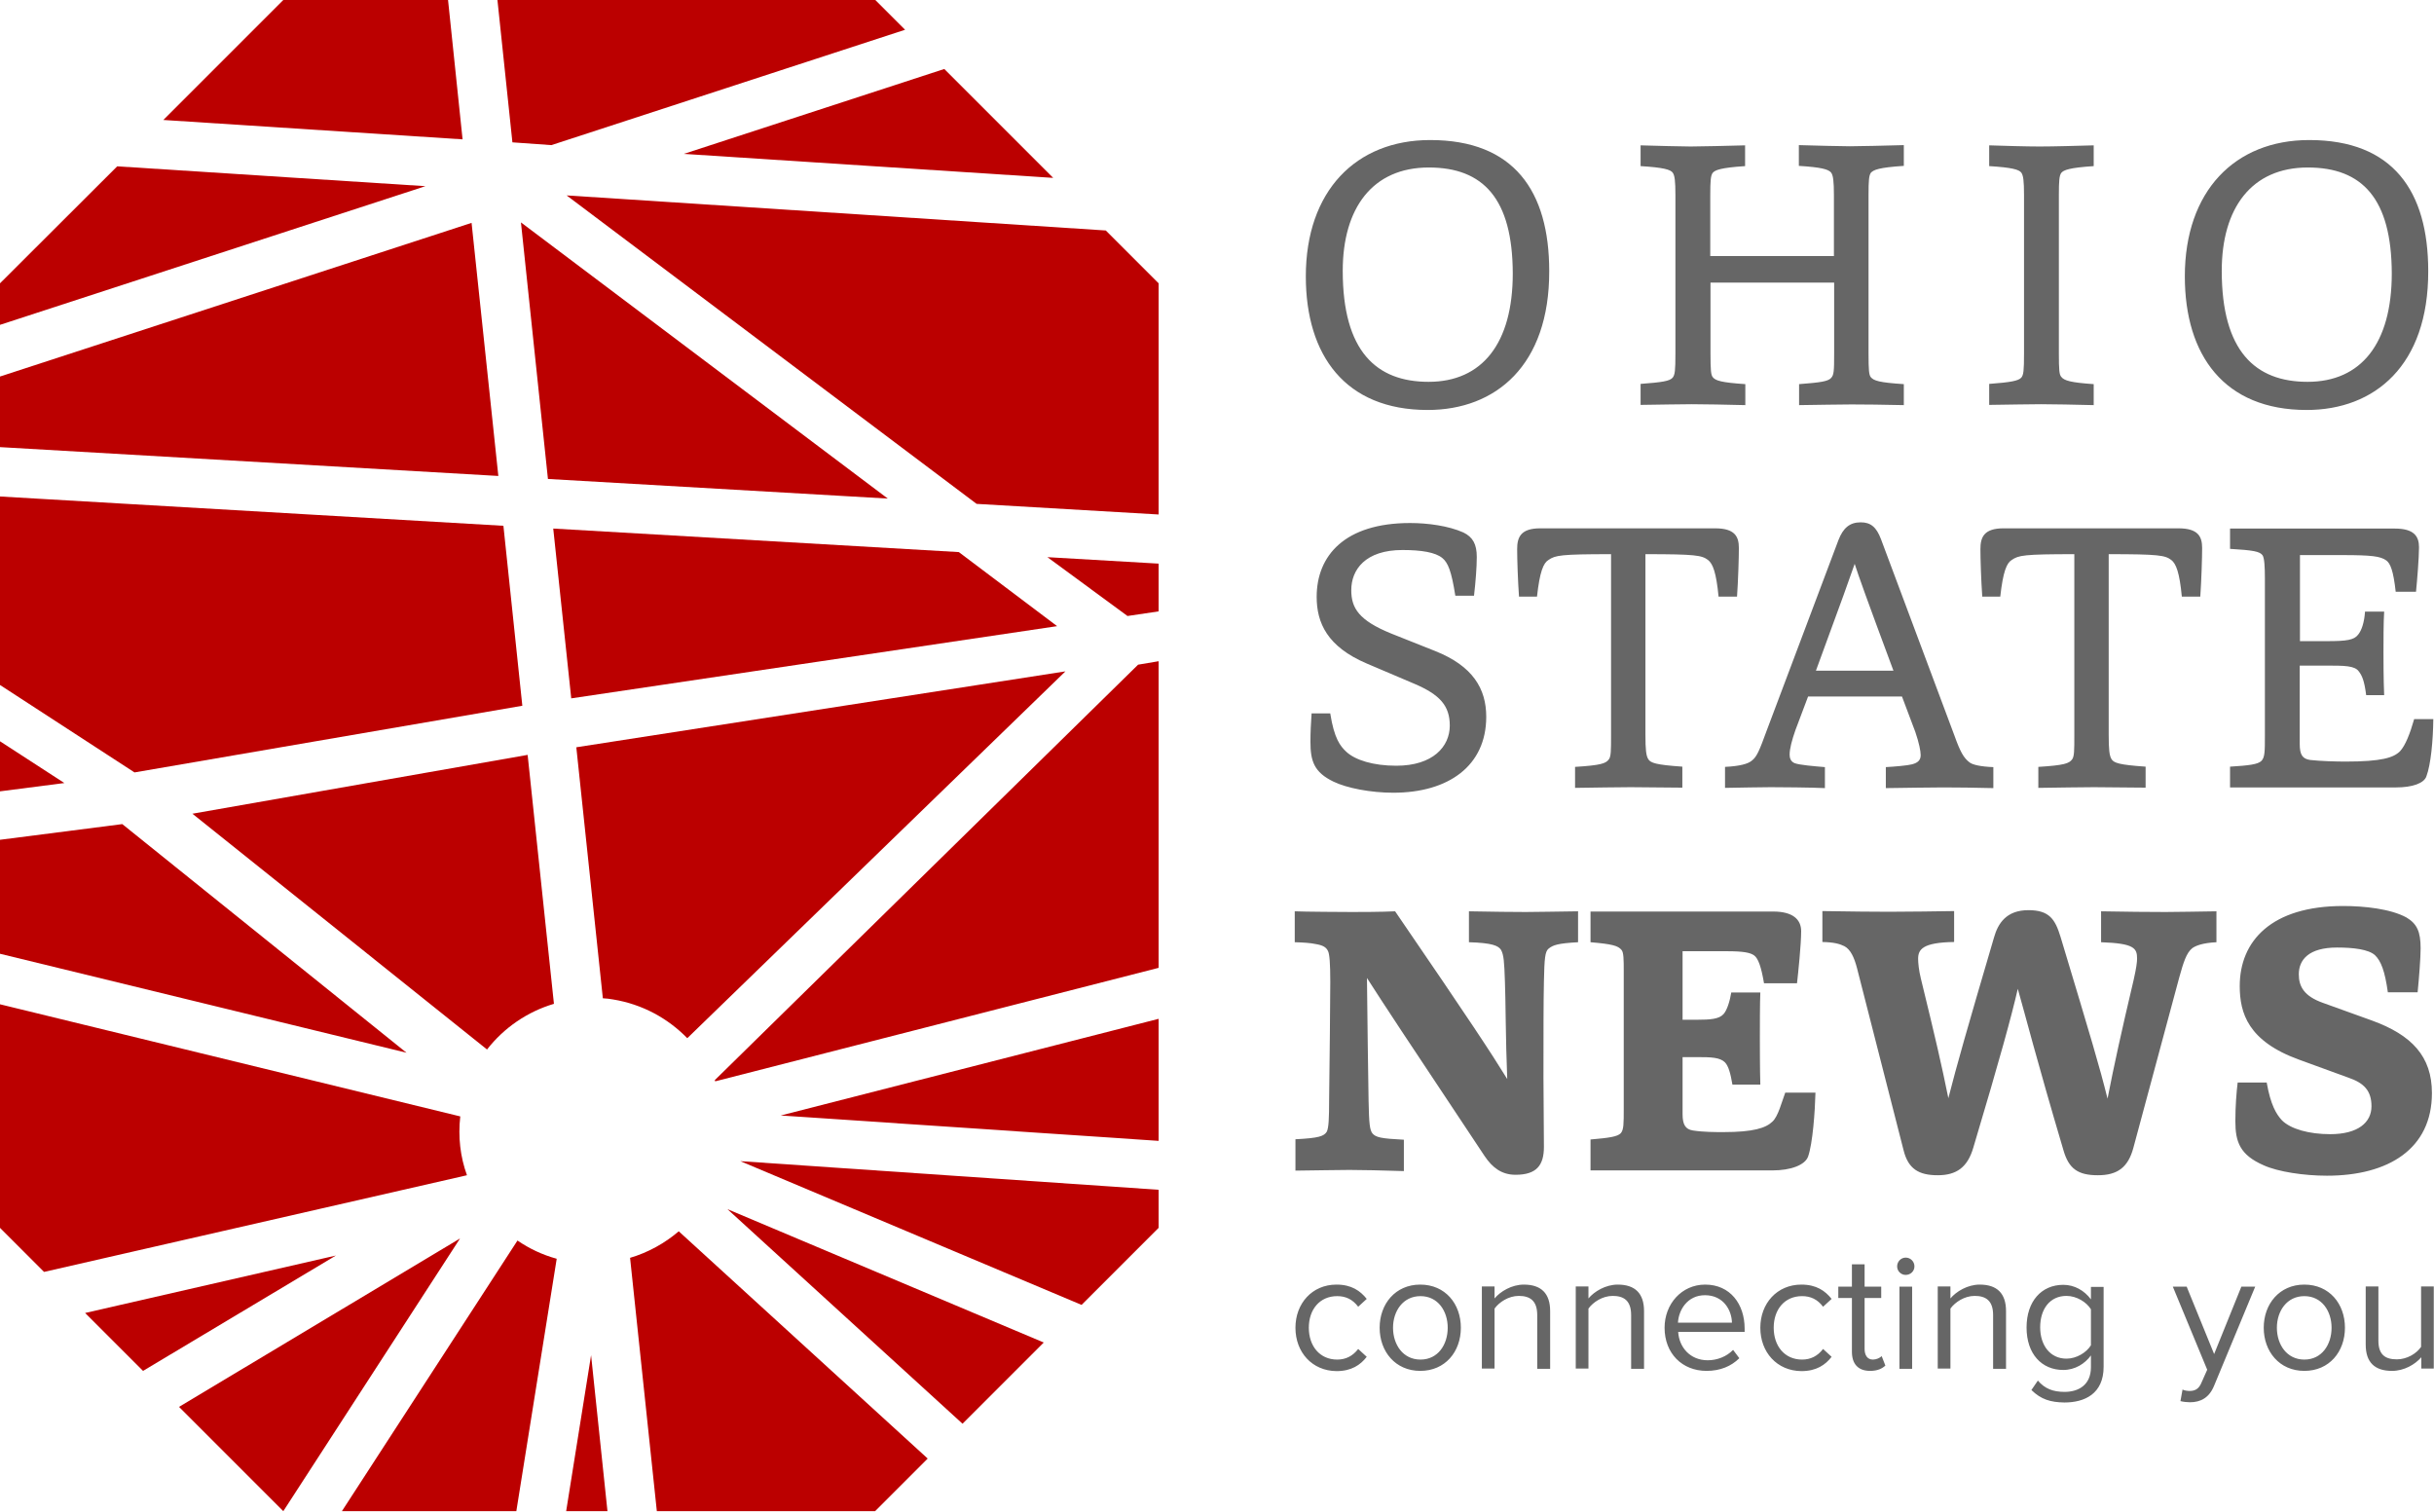
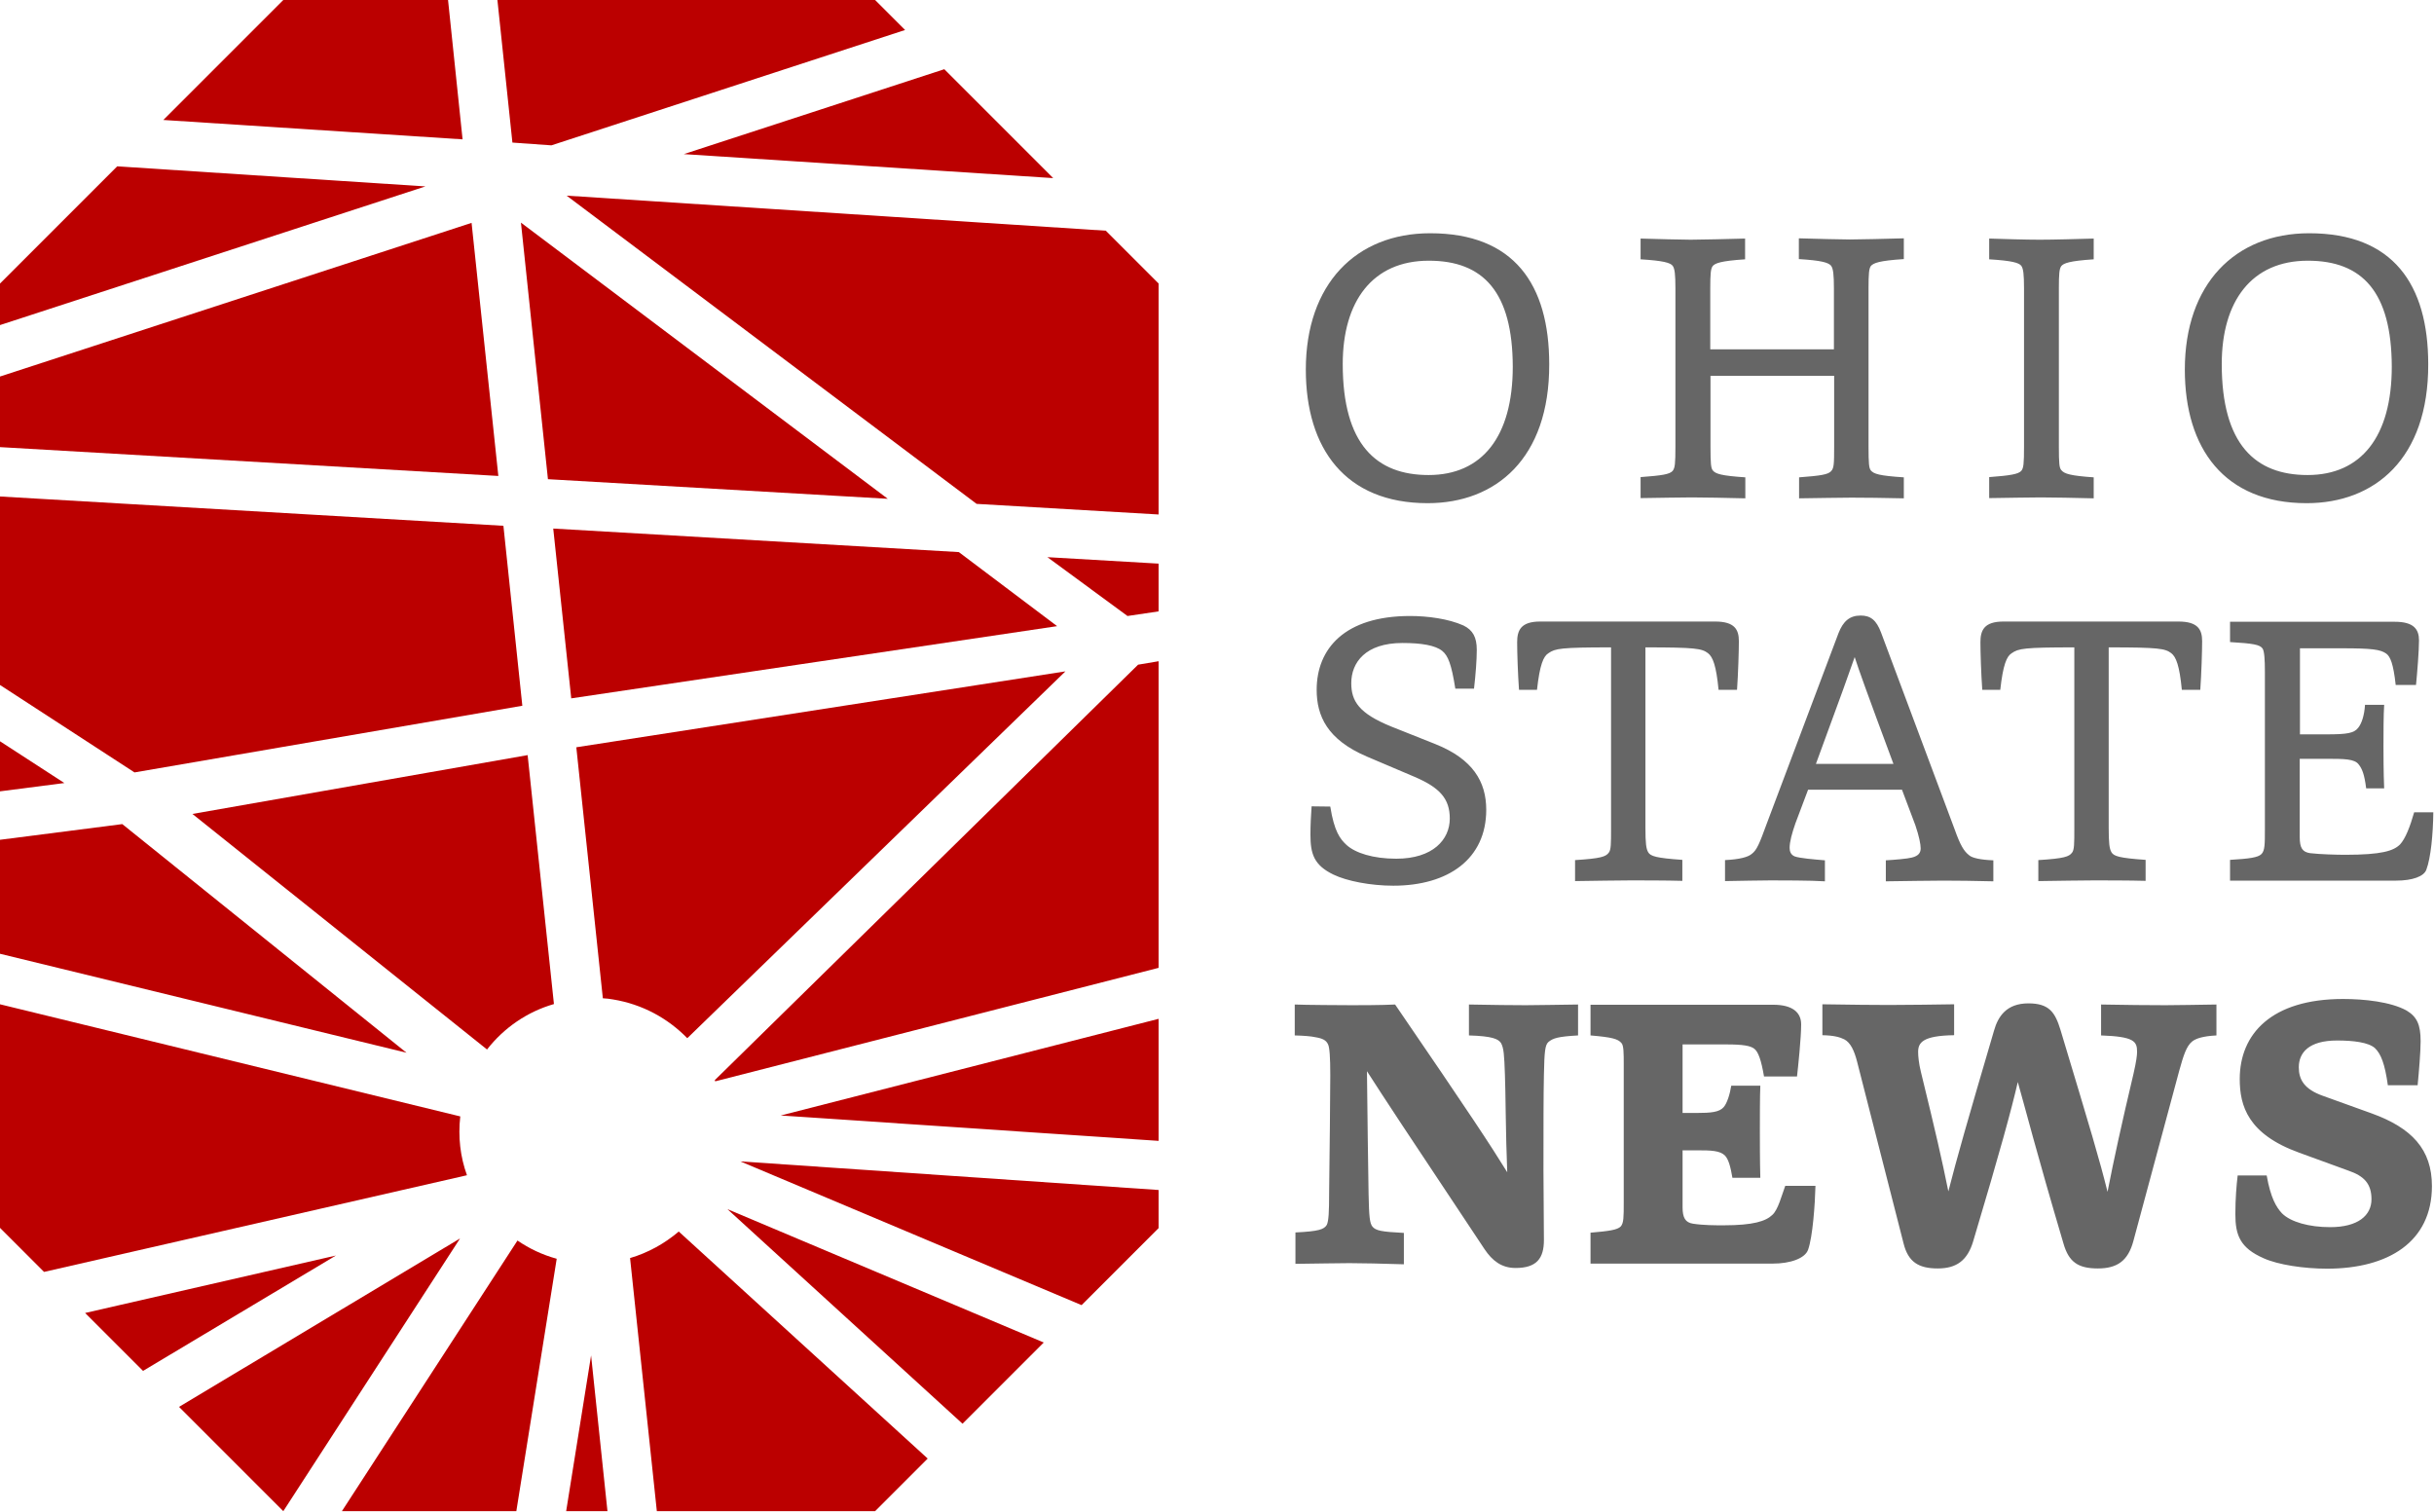
<svg xmlns="http://www.w3.org/2000/svg" version="1.1" id="Layer_1" x="0px" y="0px" viewBox="0 0 1055 655" style="enable-background:new 0 0 1055 655;" xml:space="preserve">
  <style type="text/css">
	.st0{fill:#BB0000;}
	.st1{fill:#666666;}
</style>
-   <g>
-     <path class="st0" d="M211.1,454.9L83.4,352.7l145.3-25.5l11.4,107.9C228.6,438.5,218.4,445.5,211.1,454.9z M53,357.2L0,364v49.4   l176.2,42.9L53,357.2z M458.2,271.4l-42.6-32.1l-175.8-10.2l7.8,73.6L458.2,271.4z M0,122.8v18l184.4-60.1L50.8,72.1L0,122.8z    M296.4,66.7l160.1,10.4l-47.2-47.2L296.4,66.7z M502.2,265v-20.7l-48.2-2.8l34.7,25.5L502.2,265z M27.9,339.4L0,321.3V343   L27.9,339.4z M423.3,218.4l78.9,4.6V122.8l-22.9-22.9L245.6,84.7L423.3,218.4z M237.5,207.6l147.3,8.5l-159-119.7L237.5,207.6z    M239,62.9l153.3-50l-13-13H215.6l6.5,61.8L239,62.9z M0,215.2v81.7l58.3,37.9l168.1-28.9l-8.2-78L0,215.2z M0,163.2v30.6l216,12.5   L204.4,96.6L0,163.2z M461.8,291l-212,32.9l11.5,108.8c1.5,0.1,2.9,0.2,4.4,0.5c12.8,2.1,23.8,8.2,32.2,16.8L461.8,291z    M502.2,419.5V286.6l-8.9,1.5L309.8,468.2c0.1,0.1,0.1,0.3,0.2,0.5L502.2,419.5z M502.2,515.7l-181.3-12.4l147.9,62.3l33.4-33.4   V515.7z M70.8,52l129.7,8.4L194.2,0h-71.4L70.8,52z M417.2,617.1l35.2-35.2l-137.1-57.8L417.2,617.1z M294.2,533.7   c-6.1,5.2-13.3,9.2-21.1,11.5L284.7,655h94.6l22.8-22.8L294.2,533.7z M502.2,441.6l-163.8,41.9l163.8,11V441.6z M199.5,483.9   L0,435.3v96.9l19.1,19.1l183.3-41.9C199.5,501.4,198.5,492.8,199.5,483.9z M145.6,544.2L36.9,569.1L62,594.2L145.6,544.2z    M256.2,587.4L245.4,655h17.9L256.2,587.4z M199.4,536.8l-121.8,73l45.2,45.2L199.4,536.8z M241.3,545.6c-6.2-1.7-11.9-4.4-17-7.9   L148.2,655h75.6L241.3,545.6z" />
-     <path class="st1" d="M618.8,177.7c-35.7,0-52.8-23.7-52.8-57.9c0-37,21.7-59.1,53.9-59.1c36.3,0,51.6,22.1,51.6,56.8   C671.6,158.4,648.3,177.7,618.8,177.7z M619.3,72.6c-24.4,0-37.3,17.6-37.3,44.8c0,34.9,14.6,48.1,37.2,48.1   c23.2,0,36.5-16.6,36.5-47C655.6,86.2,643,72.6,619.3,72.6z M733.3,175.2c-3.8,0-15.1,0.2-22.2,0.3v-9.1c9.3-0.7,12.6-1.2,13.9-2.7   c1-1.3,1.2-3,1.2-10.6V84.6c0-6.1-0.3-8.6-1.2-9.8c-1-1.3-4-2.2-13.9-2.8v-9c7,0.2,17.9,0.5,21.7,0.5c4.1,0,16.4-0.3,23.6-0.5v9   c-10.6,0.7-13.1,1.7-14.1,3c-0.8,1.2-1,3.3-1,9.6V111h53.6V84.7c0-6.1-0.3-8.8-1.3-10c-1.2-1.3-4.1-2.2-13.9-2.8v-9   c7,0.2,18.3,0.5,22.1,0.5c4.1,0,16.1-0.3,23.4-0.5v9c-10.8,0.7-13.1,1.7-14.3,3c-0.8,1.2-1,3.3-1,9.6V153c0,7.6,0.2,9.5,1,10.5   c1.3,1.5,3.5,2.3,14.3,3v9.1c-7.3-0.2-18.6-0.3-22.7-0.3c-3.8,0-15.8,0.2-22.7,0.3v-9.1c9.3-0.7,12.6-1.2,13.9-2.7   c1.2-1.3,1.3-3,1.3-10.6v-30.7h-53.6V153c0,7.6,0.2,9.5,1,10.5c1.2,1.5,3.7,2.3,14.1,3v9.1C749.3,175.4,737.7,175.2,733.3,175.2z    M884.6,175.2c-3.8,0-15.3,0.2-22.4,0.3v-9.1c9.3-0.7,12.6-1.3,13.9-2.7c1-1.2,1.2-3,1.2-10.6V84.6c0-6.1-0.3-8.6-1.2-9.8   c-1-1.3-4-2.2-13.9-2.8v-9c5.8,0.2,16.1,0.5,21.9,0.5c6,0,16.4-0.3,23.4-0.5v9c-10.6,0.7-13.1,1.7-14.1,3c-0.8,1.2-1,3.3-1,9.6V153   c0,7.6,0.2,9.3,1,10.3c1.3,1.7,4.1,2.5,14.1,3.2v9.1C900.3,175.4,888.9,175.2,884.6,175.2z M999.8,177.7   c-35.7,0-52.8-23.7-52.8-57.9c0-37,21.7-59.1,53.9-59.1c36.3,0,51.6,22.1,51.6,56.8C1052.6,158.4,1029.3,177.7,999.8,177.7z    M1000.3,72.6c-24.4,0-37.3,17.6-37.3,44.8c0,34.9,14.6,48.1,37.2,48.1c23.2,0,36.5-16.6,36.5-47   C1036.6,86.2,1024,72.6,1000.3,72.6z M576.6,309.3c1.7,10.8,4.3,14.1,7,16.6c3.8,3.5,11.5,6,21.6,6c15.9,0,23.2-8.3,23.2-17.4   c0-8.6-4.3-13.4-15.3-18.1l-20.7-8.8c-17.1-7.3-21.7-17.6-21.7-28.9c0-17.8,12.1-32,40.5-32c7.6,0,16.6,1.2,23.1,4.1   c4.1,2,5.8,5.1,5.8,10.6c0,4.3-0.5,10.8-1.2,16.8h-8.1c-1.7-10.8-3.2-14.3-5.6-16.3c-3-2.5-9.1-3.5-17.3-3.5   c-16.1,0-22.2,8.5-22.2,17.4c0,7.8,3.3,13.1,17.3,18.8l19.1,7.6c16.3,6.5,22.1,16.3,22.1,28.5c0,21.2-16.3,32.9-40.3,32.9   c-9.8,0-20.1-2-25.9-4.8c-8.5-4.1-10-9-10-17.3c0-4,0.2-8,0.5-12.3H576.6z M706.8,341.2c-4.1,0-17.3,0.2-24.1,0.3v-9.1   c11.3-0.7,13.3-1.5,14.6-3.2c1-1.2,1-4,1-10.5v-78.5c-21.9,0-24.2,0.5-27.1,2.5c-2.2,1.3-3.8,5-5,15.9h-7.8   c-0.5-7-0.8-16.3-0.8-20.6c0-5.1,1.5-9,10-9h75.8c8.5,0,10.3,3.5,10.3,8.5c0,4.1-0.3,14.1-0.8,21.1h-8c-1-10.5-2.5-14.3-4.6-15.9   c-2.7-2-5.3-2.5-27.1-2.5v78.2c0,6.6,0.3,9.1,1.2,10.6c1,1.7,3.3,2.5,14.8,3.3v9.1C722.5,341.3,710.8,341.2,706.8,341.2z    M767.5,341.2c-3.2,0-14.3,0.2-19.8,0.3v-9.1c6.3-0.3,10-1.3,11.6-2.7c2.2-1.7,3.2-4.1,6.6-13.4l31-82.3c2-5.1,4.8-7.6,9.6-7.6   c4.3,0,6.8,2,8.8,7.3l31.9,85.3c2.5,7,4,9.5,6.3,11.3c1.3,1.2,5.1,2,10.5,2.2v9.1c-6.1-0.2-17.6-0.3-21.7-0.3   c-3.7,0-18.4,0.2-24.9,0.3v-9.1c3.7-0.2,9.5-0.7,11.3-1.2c2.8-0.7,3.8-2,3.8-4c0-1.8-0.7-5.3-2.3-10l-5.8-15.4h-40.7l-5.5,14.6   c-1.5,4.3-2.5,8-2.5,10.6c0,1.5,0.5,3,2.2,3.7c2.2,0.8,8.3,1.3,13.1,1.7v9.1C785.3,341.3,771,341.2,767.5,341.2z M820.7,290.7   c-11.8-31.7-15.1-41-16.8-46.3c-2.3,6.6-5.3,15.1-16.8,46.3H820.7z M907.6,341.2c-4.1,0-17.3,0.2-24.1,0.3v-9.1   c11.3-0.7,13.3-1.5,14.6-3.2c1-1.2,1-4,1-10.5v-78.5c-21.9,0-24.2,0.5-27.1,2.5c-2.2,1.3-3.8,5-5,15.9h-7.8   c-0.5-7-0.8-16.3-0.8-20.6c0-5.1,1.5-9,10-9h75.8c8.5,0,10.3,3.5,10.3,8.5c0,4.1-0.3,14.1-0.8,21.1h-8c-1-10.5-2.5-14.3-4.6-15.9   c-2.7-2-5.3-2.5-27.1-2.5v78.2c0,6.6,0.3,9.1,1.2,10.6c1,1.7,3.3,2.5,14.8,3.3v9.1C923.4,341.3,911.6,341.2,907.6,341.2z    M1051.7,336.5c-1,3-6.1,4.8-13.1,4.8h-72v-9c8.3-0.5,12.1-1,13.6-2.5c1.5-1.5,1.5-4.3,1.5-10.8v-68.5c0-4.6-0.2-8.6-1-9.8   c-1.2-1.7-4.1-2.2-14.1-2.8v-8.8h71.4c8.3,0,10.5,3.3,10.5,8.1c0,4.5-0.8,14.4-1.3,19.3h-8.8c-1-9.1-2.3-12.3-4.1-13.6   c-2.5-1.8-6.3-2.3-19.1-2.3h-18.3v37.3h11.6c8.8,0,11.8-0.5,13.6-2.8c1.5-1.8,2.7-5.3,3-10h8.3c-0.3,4.3-0.3,12.9-0.3,17.8   c0,2.7,0,11.6,0.3,18.4h-7.8c-0.8-6.3-1.8-8.5-3.2-10.3c-1.8-2.5-6.3-2.5-14.3-2.5h-11.3v33.9c0,4.8,1.2,6.5,4.5,7   c4.3,0.5,11.3,0.7,15.3,0.7c15.8,0,20.9-1.7,23.7-4.5c2.3-2.5,4.3-7.6,6.1-13.9h8.3C1054.6,321.1,1053.6,331.5,1051.7,336.5z    M584.9,507.1c-3.5,0-14.9,0.2-23.4,0.3v-13.6c10.1-0.5,12.4-1.3,13.6-3.3c0.8-1.7,1-5.6,1-13.8c0.2-16.6,0.5-42.2,0.5-51.1   c0-7.8-0.3-12.1-1-13.4c-0.8-1.7-2.3-2.5-5.3-3c-2.2-0.5-5.5-0.7-9.1-0.8v-13.4c3.7,0.2,22.1,0.3,24.7,0.3c2.8,0,12.9,0,18.8-0.3   c33.2,48.5,41.3,60.9,48.6,72.7c-0.7-16.6-0.7-35.7-1-42.2c-0.3-8.8-0.5-11.6-1.7-13.8c-1.2-1.8-3.8-3-13.9-3.3v-13.4   c8.8,0.2,20.9,0.3,24.6,0.3c4.6,0,13.9-0.2,22.7-0.3v13.4c-8.8,0.5-10.8,1.2-12.8,2.8c-1.5,1.3-1.8,4-2,14.3   c-0.2,9.1-0.2,21.9-0.2,41.7c0,6.1,0.2,22.9,0.2,29.9c0,8-3.2,12.1-12.3,12.1c-6.1,0-10.1-3.2-13.4-8.1c-36-54.1-43.1-64.9-51-77.2   c0.2,22.7,0.5,37.8,0.7,53.1c0.2,10.1,0.5,12.8,1.7,14.3c1.5,1.7,3.7,2.2,13.6,2.7v13.6C599.7,507.3,589.7,507.1,584.9,507.1z    M783.7,501.3c-1.3,3.7-7.6,6-15.3,6h-79v-13.4c8.1-0.7,11.6-1.2,13.1-2.7c1.3-1.5,1.3-4.1,1.3-10.5V421c0-4.8,0-8.3-1-9.3   c-1.5-1.8-4.1-2.5-13.4-3.3v-13.3h79.2c8.3,0,12.1,3.3,12.1,8.5c0,5.8-1.3,18.3-1.8,22.6h-14.3c-1.2-7.1-2.5-10.8-4.3-12.1   c-1.7-1.2-4.6-1.8-11.9-1.8h-19.1v29.7h6.3c5.8,0,9.6-0.3,11.5-2.5c1.5-1.7,2.7-5.6,3.3-9.3H763c-0.2,4.1-0.2,15.1-0.2,19.7   c0,2.8,0,13.3,0.2,20.2h-12.1c-0.8-4.8-1.7-8-3.2-9.6c-2.2-2.2-6-2.3-12.1-2.3h-6.3v24.7c0,4.5,1.2,6.6,4.5,7.1   c4.5,0.7,9.5,0.7,13.3,0.7c12.9,0,18.3-1.8,21.1-4.5c2.5-2.2,4.1-8.6,5.6-12.6h13.1C786.7,481.7,785.7,495.7,783.7,501.3z    M950.2,411c-2.5,2-3.8,6.1-5.6,12.6l-19.9,73.9c-2.3,8.6-7,11.9-15.4,11.9c-8.6,0-12.6-2.8-14.9-10.8   c-11.9-40.2-16.4-58.1-19.8-70c-2.8,12.1-7.5,29.4-19.3,68.9c-2.5,8.5-7.3,11.9-15.4,11.9c-8.3,0-12.8-2.8-14.8-10.8l-20.2-79   c-1.2-4.6-2.8-8.1-5.5-9.5c-2-1-4.6-1.7-9.5-1.8v-13.4c10.5,0.2,24.4,0.3,28.9,0.3c5.1,0,24.9-0.2,28.2-0.3v13.4   c-13.8,0.2-15.6,3.3-15.6,7.3c0,1.7,0.3,5,1.2,8.6c6.5,26.6,9,37.5,11.9,51.8c3.8-14.8,7.8-28.9,19.8-69.7   c1.7-6,5.3-11.8,14.9-11.8c9.1,0,11.6,4,13.9,11.5c13.4,44.5,16.8,55.8,20.4,70.2c2.7-13.9,6-29,11.3-51.4c1.2-5.3,1.5-7.8,1.5-9.3   c0-4.5-1.2-6.6-15.6-7.1v-13.4c8.1,0.2,22.9,0.3,27.9,0.3c3.7,0,15.9-0.2,22.1-0.3v13.4C954.7,408.7,951.7,409.9,950.2,411z    M982.5,469.3c1.7,9.6,4.1,13.6,6.6,16.3c3.8,3.8,11.8,6,20.9,6c12.1,0,17.9-5.1,17.9-12.1c0-6.8-3.3-10.1-10-12.4l-21.4-7.8   c-22.1-8-25.7-20.2-25.7-31.9c0-19.6,13.8-34.7,44.8-34.7c9.1,0,20.6,1.2,27.5,5c4.5,2.7,6.1,6.1,6.1,13.3c0,4.3-0.7,13.1-1.3,19.1   h-12.9c-1.3-9.3-3-13.6-5.6-16.1c-2.8-2.5-9.3-3.3-16.4-3.3c-12.3,0-16.6,5.3-16.6,11.6c0,5.3,2.3,9.5,10.5,12.4l21.1,7.6   c17.4,6.3,26.1,15.6,26.1,31.5c0,24.2-18.9,35.8-45.5,35.8c-10,0-21.2-1.7-27.4-4.5c-10.3-4.5-12.3-10.1-12.3-19.1   c0-6.8,0.5-12.6,1-16.8H982.5z M561.5,575.5c0-10.5,7.2-18.7,17.8-18.7c6.5,0,10.3,2.7,13.1,6.2l-3.7,3.4c-2.4-3.2-5.4-4.6-9.1-4.6   c-7.6,0-12.3,5.8-12.3,13.7c0,7.9,4.7,13.8,12.3,13.8c3.7,0,6.7-1.5,9.1-4.6l3.7,3.4c-2.7,3.5-6.6,6.2-13.1,6.2   C568.7,594.2,561.5,586.1,561.5,575.5z M598,575.5c0-10.3,6.8-18.7,17.6-18.7s17.6,8.3,17.6,18.7s-6.8,18.7-17.6,18.7   S598,585.8,598,575.5z M627.5,575.5c0-7.2-4.2-13.7-11.8-13.7s-11.9,6.5-11.9,13.7c0,7.3,4.3,13.8,11.9,13.8   S627.5,582.8,627.5,575.5z M666.3,593.3V570c0-6.3-3.2-8.3-8-8.3c-4.4,0-8.5,2.7-10.5,5.5v26h-5.5v-35.6h5.5v5.2   c2.5-3,7.4-6,12.7-6c7.5,0,11.4,3.8,11.4,11.5v25H666.3z M707,593.3V570c0-6.3-3.2-8.3-8-8.3c-4.4,0-8.5,2.7-10.5,5.5v26h-5.5   v-35.6h5.5v5.2c2.5-3,7.4-6,12.7-6c7.5,0,11.4,3.8,11.4,11.5v25H707z M721.5,575.5c0-10.3,7.4-18.7,17.6-18.7   c10.8,0,17.1,8.4,17.1,19.1v1.4h-28.8c0.4,6.7,5.2,12.3,12.8,12.3c4.1,0,8.2-1.6,11-4.5l2.7,3.6c-3.5,3.5-8.3,5.5-14.2,5.5   C729.1,594.2,721.5,586.6,721.5,575.5z M739,561.4c-7.6,0-11.4,6.4-11.7,11.9h23.4C750.6,568,747.1,561.4,739,561.4z M763,575.5   c0-10.5,7.2-18.7,17.8-18.7c6.5,0,10.3,2.7,13.1,6.2l-3.7,3.4c-2.4-3.2-5.4-4.6-9.1-4.6c-7.6,0-12.3,5.8-12.3,13.7   c0,7.9,4.7,13.8,12.3,13.8c3.7,0,6.7-1.5,9.1-4.6l3.7,3.4c-2.7,3.5-6.6,6.2-13.1,6.2C770.2,594.2,763,586.1,763,575.5z    M802.7,585.9v-23.3h-5.9v-4.9h5.9V548h5.5v9.7h7.2v4.9h-7.2v22.1c0,2.7,1.2,4.6,3.6,4.6c1.5,0,3-0.7,3.8-1.5l1.6,4.1   c-1.4,1.3-3.4,2.3-6.6,2.3C805.4,594.2,802.7,591.2,802.7,585.9z M822.3,548.9c0-2.1,1.7-3.8,3.7-3.8c2.1,0,3.8,1.7,3.8,3.8   c0,2.1-1.7,3.7-3.8,3.7C824,552.6,822.3,551,822.3,548.9z M823.3,593.3v-35.6h5.5v35.6H823.3z M863.9,593.3V570   c0-6.3-3.2-8.3-8-8.3c-4.4,0-8.5,2.7-10.5,5.5v26h-5.5v-35.6h5.5v5.2c2.5-3,7.4-6,12.7-6c7.5,0,11.4,3.8,11.4,11.5v25H863.9z    M880.5,602.5l2.8-4.1c3,3.5,6.5,4.9,11.6,4.9c5.9,0,11.4-2.9,11.4-10.7v-5.1c-2.6,3.6-6.9,6.3-12,6.3c-9.3,0-15.9-6.9-15.9-18.4   c0-11.4,6.5-18.5,15.9-18.5c4.8,0,9.1,2.4,12,6.3v-5.4h5.5v34.6c0,11.8-8.3,15.5-17,15.5C888.8,607.8,884.7,606.6,880.5,602.5z    M906.3,583.1v-15.6c-1.9-3.1-6.2-5.8-10.6-5.8c-7.2,0-11.4,5.7-11.4,13.6c0,7.8,4.3,13.6,11.4,13.6   C900.1,588.9,904.4,586.2,906.3,583.1z M946,602.3c0.8,0.4,2.1,0.6,3,0.6c2.4,0,4.1-0.8,5.3-3.8l2.4-5.4l-14.9-36h6l11.9,29.2   l11.8-29.2h6l-17.8,42.9c-2.1,5.2-5.8,7.2-10.5,7.2c-1.2,0-3-0.2-4.1-0.5L946,602.3z M981.2,575.5c0-10.3,6.8-18.7,17.6-18.7   c10.8,0,17.6,8.3,17.6,18.7s-6.8,18.7-17.6,18.7C988,594.2,981.2,585.8,981.2,575.5z M1010.6,575.5c0-7.2-4.2-13.7-11.8-13.7   c-7.6,0-11.9,6.5-11.9,13.7c0,7.3,4.3,13.8,11.9,13.8C1006.4,589.3,1010.6,582.8,1010.6,575.5z M1049.5,593.3v-5   c-2.7,3.1-7.4,5.9-12.7,5.9c-7.4,0-11.4-3.6-11.4-11.4v-25.2h5.5v23.5c0,6.3,3.2,8.1,8,8.1c4.4,0,8.5-2.5,10.5-5.4v-26.2h5.5v35.6   H1049.5z" />
-   </g>
+   <path class="st0" d="M211.1,454.9L83.4,352.8l145.3-25.5l11.4,107.9C228.6,438.5,218.4,445.5,211.1,454.9z M53,357.2L0,364v49.4  l176.2,42.9L53,357.2z M458.2,271.4l-42.6-32.1l-175.8-10.2l7.8,73.6L458.2,271.4z M0,122.9v18l184.4-60.1L50.8,72.1L0,122.9z   M296.4,66.8l160.1,10.4l-47.2-47.2L296.4,66.8z M502.2,265v-20.7l-48.2-2.8l34.7,25.5L502.2,265z M27.9,339.4L0,321.3V343  L27.9,339.4z M423.3,218.4l78.9,4.6V122.9l-22.9-22.9L245.6,84.8L423.3,218.4z M237.5,207.7l147.3,8.5l-159-119.7L237.5,207.7z   M239,63l153.3-50l-13-13H215.6l6.5,61.8L239,63z M0,215.2v81.7l58.3,37.9l168.1-28.9l-8.2-78L0,215.2z M0,163.2v30.6l216,12.5  L204.4,96.6L0,163.2z M461.8,291l-212,32.9l11.5,108.8c1.5,0.1,2.9,0.2,4.4,0.5c12.8,2.1,23.8,8.2,32.2,16.8L461.8,291z   M502.2,419.5V286.6l-8.9,1.5L309.8,468.2c0.1,0.1,0.1,0.3,0.2,0.5L502.2,419.5z M502.2,515.8l-181.3-12.4l147.9,62.3l33.4-33.4  V515.8z M70.8,52l129.7,8.4L194.2,0h-71.4L70.8,52z M417.2,617.1l35.2-35.2l-137.1-57.8L417.2,617.1z M294.2,533.8  c-6.1,5.2-13.3,9.2-21.1,11.5L284.7,655h94.6l22.8-22.8L294.2,533.8z M502.2,441.6l-163.8,41.9l163.8,11V441.6z M199.5,483.9  L0,435.3v96.9l19.1,19.1l183.3-41.9C199.5,501.4,198.5,492.8,199.5,483.9z M145.6,544.2L36.9,569.1L62,594.2L145.6,544.2z   M256.2,587.5L245.4,655h17.9L256.2,587.5z M199.4,536.8l-121.8,73l45.2,45.2L199.4,536.8z M241.3,545.6c-6.2-1.7-11.9-4.4-17-7.9  L148.2,655h75.6L241.3,545.6z" />
+   <path class="st1" d="M618.8,218.1c-35.7,0-52.8-23.7-52.8-57.9c0-37,21.7-59.1,53.9-59.1c36.3,0,51.6,22.1,51.6,56.8  C671.6,198.8,648.3,218.1,618.8,218.1z M619.3,113c-24.4,0-37.3,17.6-37.3,44.8c0,34.9,14.6,48.1,37.2,48.1  c23.2,0,36.5-16.6,36.5-47C655.6,126.6,643,113,619.3,113z M733.3,215.6c-3.8,0-15.1,0.2-22.2,0.3v-9.1c9.3-0.7,12.6-1.2,13.9-2.7  c1-1.3,1.2-3,1.2-10.6V125c0-6.1-0.3-8.6-1.2-9.8c-1-1.3-4-2.2-13.9-2.8v-9c7,0.2,17.9,0.5,21.7,0.5c4.1,0,16.4-0.3,23.6-0.5v9  c-10.6,0.7-13.1,1.7-14.1,3c-0.8,1.2-1,3.3-1,9.6v26.4h53.6v-26.3c0-6.1-0.3-8.8-1.3-10c-1.2-1.3-4.1-2.2-13.9-2.8v-9  c7,0.2,18.3,0.5,22.1,0.5c4.1,0,16.1-0.3,23.4-0.5v9c-10.8,0.7-13.1,1.7-14.3,3c-0.8,1.2-1,3.3-1,9.6v68.5c0,7.6,0.2,9.5,1,10.5  c1.3,1.5,3.5,2.3,14.3,3v9.1c-7.3-0.2-18.6-0.3-22.7-0.3c-3.8,0-15.8,0.2-22.7,0.3v-9.1c9.3-0.7,12.6-1.2,13.9-2.7  c1.2-1.3,1.3-3,1.3-10.6v-30.7h-53.6v30.5c0,7.6,0.2,9.5,1,10.5c1.2,1.5,3.7,2.3,14.1,3v9.1C749.3,215.8,737.7,215.6,733.3,215.6z   M884.6,215.6c-3.8,0-15.3,0.2-22.4,0.3v-9.1c9.3-0.7,12.6-1.3,13.9-2.7c1-1.2,1.2-3,1.2-10.6V125c0-6.1-0.3-8.6-1.2-9.8  c-1-1.3-4-2.2-13.9-2.8v-9c5.8,0.2,16.1,0.5,21.9,0.5c6,0,16.4-0.3,23.4-0.5v9c-10.6,0.7-13.1,1.7-14.1,3c-0.8,1.2-1,3.3-1,9.6v68.4  c0,7.6,0.2,9.3,1,10.3c1.3,1.7,4.1,2.5,14.1,3.2v9.1C900.3,215.8,888.9,215.6,884.6,215.6z M999.8,218.1  c-35.7,0-52.8-23.7-52.8-57.9c0-37,21.7-59.1,53.9-59.1c36.3,0,51.6,22.1,51.6,56.8C1052.6,198.8,1029.3,218.1,999.8,218.1z   M1000.3,113c-24.4,0-37.3,17.6-37.3,44.8c0,34.9,14.6,48.1,37.2,48.1c23.2,0,36.5-16.6,36.5-47C1036.6,126.6,1024,113,1000.3,113z   M576.6,349.6c1.7,10.8,4.3,14.1,7,16.6c3.8,3.5,11.5,6,21.6,6c15.9,0,23.2-8.3,23.2-17.4c0-8.6-4.3-13.4-15.3-18.1l-20.7-8.8  c-17.1-7.3-21.7-17.6-21.7-28.9c0-17.8,12.1-32,40.5-32c7.6,0,16.6,1.2,23.1,4.1c4.1,2,5.8,5.1,5.8,10.6c0,4.3-0.5,10.8-1.2,16.8  h-8.1c-1.7-10.8-3.2-14.3-5.6-16.3c-3-2.5-9.1-3.5-17.3-3.5c-16.1,0-22.2,8.5-22.2,17.4c0,7.8,3.3,13.1,17.3,18.8l19.1,7.6  c16.3,6.5,22.1,16.3,22.1,28.5c0,21.2-16.3,32.9-40.3,32.9c-9.8,0-20.1-2-25.9-4.8c-8.5-4.1-10-9-10-17.3c0-4,0.2-8,0.5-12.3  L576.6,349.6L576.6,349.6z M706.8,381.6c-4.1,0-17.3,0.2-24.1,0.3v-9.1c11.3-0.7,13.3-1.5,14.6-3.2c1-1.2,1-4,1-10.5v-78.5  c-21.9,0-24.2,0.5-27.1,2.5c-2.2,1.3-3.8,5-5,15.9h-7.8c-0.5-7-0.8-16.3-0.8-20.6c0-5.1,1.5-9,10-9h75.8c8.5,0,10.3,3.5,10.3,8.5  c0,4.1-0.3,14.1-0.8,21.1h-8c-1-10.5-2.5-14.3-4.6-15.9c-2.7-2-5.3-2.5-27.1-2.5v78.2c0,6.6,0.3,9.1,1.2,10.6  c1,1.7,3.3,2.5,14.8,3.3v9.1C722.5,381.6,710.8,381.6,706.8,381.6z M767.5,381.6c-3.2,0-14.3,0.2-19.8,0.3v-9.1  c6.3-0.3,10-1.3,11.6-2.7c2.2-1.7,3.2-4.1,6.6-13.4l31-82.3c2-5.1,4.8-7.6,9.6-7.6c4.3,0,6.8,2,8.8,7.3l31.9,85.3  c2.5,7,4,9.5,6.3,11.3c1.3,1.2,5.1,2,10.5,2.2v9.1c-6.1-0.2-17.6-0.3-21.7-0.3c-3.7,0-18.4,0.2-24.9,0.3v-9.1  c3.7-0.2,9.5-0.7,11.3-1.2c2.8-0.7,3.8-2,3.8-4c0-1.8-0.7-5.3-2.3-10l-5.8-15.4h-40.7l-5.5,14.6c-1.5,4.3-2.5,8-2.5,10.6  c0,1.5,0.5,3,2.2,3.7c2.2,0.8,8.3,1.3,13.1,1.7v9.1C785.3,381.6,771,381.6,767.5,381.6z M820.7,331.1c-11.8-31.7-15.1-41-16.8-46.3  c-2.3,6.6-5.3,15.1-16.8,46.3H820.7z M907.6,381.6c-4.1,0-17.3,0.2-24.1,0.3v-9.1c11.3-0.7,13.3-1.5,14.6-3.2c1-1.2,1-4,1-10.5  v-78.5c-21.9,0-24.2,0.5-27.1,2.5c-2.2,1.3-3.8,5-5,15.9h-7.8c-0.5-7-0.8-16.3-0.8-20.6c0-5.1,1.5-9,10-9h75.8  c8.5,0,10.3,3.5,10.3,8.5c0,4.1-0.3,14.1-0.8,21.1h-8c-1-10.5-2.5-14.3-4.6-15.9c-2.7-2-5.3-2.5-27.1-2.5v78.2  c0,6.6,0.3,9.1,1.2,10.6c1,1.7,3.3,2.5,14.8,3.3v9.1C923.4,381.6,911.6,381.6,907.6,381.6z M1051.7,376.9c-1,3-6.1,4.8-13.1,4.8h-72  v-9c8.3-0.5,12.1-1,13.6-2.5s1.5-4.3,1.5-10.8v-68.5c0-4.6-0.2-8.6-1-9.8c-1.2-1.7-4.1-2.2-14.1-2.8v-8.8h71.4  c8.3,0,10.5,3.3,10.5,8.1c0,4.5-0.8,14.4-1.3,19.3h-8.8c-1-9.1-2.3-12.3-4.1-13.6c-2.5-1.8-6.3-2.3-19.1-2.3h-18.3v37.3h11.6  c8.8,0,11.8-0.5,13.6-2.8c1.5-1.8,2.7-5.3,3-10h8.3c-0.3,4.3-0.3,12.9-0.3,17.8c0,2.7,0,11.6,0.3,18.4h-7.8  c-0.8-6.3-1.8-8.5-3.2-10.3c-1.8-2.5-6.3-2.5-14.3-2.5h-11.3v33.9c0,4.8,1.2,6.5,4.5,7c4.3,0.5,11.3,0.7,15.3,0.7  c15.8,0,20.9-1.7,23.7-4.5c2.3-2.5,4.3-7.6,6.1-13.9h8.3C1054.6,361.5,1053.6,371.9,1051.7,376.9z M584.9,547.5  c-3.5,0-14.9,0.2-23.4,0.3v-13.6c10.1-0.5,12.4-1.3,13.6-3.3c0.8-1.7,1-5.6,1-13.8c0.2-16.6,0.5-42.2,0.5-51.1  c0-7.8-0.3-12.1-1-13.4c-0.8-1.7-2.3-2.5-5.3-3c-2.2-0.5-5.5-0.7-9.1-0.8v-13.4c3.7,0.2,22.1,0.3,24.7,0.3c2.8,0,12.9,0,18.8-0.3  c33.2,48.5,41.3,60.9,48.6,72.7c-0.7-16.6-0.7-35.7-1-42.2c-0.3-8.8-0.5-11.6-1.7-13.8c-1.2-1.8-3.8-3-13.9-3.3v-13.4  c8.8,0.2,20.9,0.3,24.6,0.3c4.6,0,13.9-0.2,22.7-0.3v13.4c-8.8,0.5-10.8,1.2-12.8,2.8c-1.5,1.3-1.8,4-2,14.3  c-0.2,9.1-0.2,21.9-0.2,41.7c0,6.1,0.2,22.9,0.2,29.9c0,8-3.2,12.1-12.3,12.1c-6.1,0-10.1-3.2-13.4-8.1c-36-54.1-43.1-64.9-51-77.2  c0.2,22.7,0.5,37.8,0.7,53.1c0.2,10.1,0.5,12.8,1.7,14.3c1.5,1.7,3.7,2.2,13.6,2.7V548C599.7,547.7,589.7,547.5,584.9,547.5z   M783.7,541.7c-1.3,3.7-7.6,6-15.3,6h-79v-13.4c8.1-0.7,11.6-1.2,13.1-2.7c1.3-1.5,1.3-4.1,1.3-10.5v-59.7c0-4.8,0-8.3-1-9.3  c-1.5-1.8-4.1-2.5-13.4-3.3v-13.3h79.2c8.3,0,12.1,3.3,12.1,8.5c0,5.8-1.3,18.3-1.8,22.6h-14.3c-1.2-7.1-2.5-10.8-4.3-12.1  c-1.7-1.2-4.6-1.8-11.9-1.8h-19.1v29.7h6.3c5.8,0,9.6-0.3,11.5-2.5c1.5-1.7,2.7-5.6,3.3-9.3H763c-0.2,4.1-0.2,15.1-0.2,19.7  c0,2.8,0,13.3,0.2,20.2h-12.1c-0.8-4.8-1.7-8-3.2-9.6c-2.2-2.2-6-2.3-12.1-2.3h-6.3v24.7c0,4.5,1.2,6.6,4.5,7.1  c4.5,0.7,9.5,0.7,13.3,0.7c12.9,0,18.3-1.8,21.1-4.5c2.5-2.2,4.1-8.6,5.6-12.6h13.1C786.7,522.1,785.7,536.1,783.7,541.7z   M950.2,451.4c-2.5,2-3.8,6.1-5.6,12.6l-19.9,73.9c-2.3,8.6-7,11.9-15.4,11.9c-8.6,0-12.6-2.8-14.9-10.8  c-11.9-40.2-16.4-58.1-19.8-70c-2.8,12.1-7.5,29.4-19.3,68.9c-2.5,8.5-7.3,11.9-15.4,11.9c-8.3,0-12.8-2.8-14.8-10.8l-20.2-79  c-1.2-4.6-2.8-8.1-5.5-9.5c-2-1-4.6-1.7-9.5-1.8v-13.4c10.5,0.2,24.4,0.3,28.9,0.3c5.1,0,24.9-0.2,28.2-0.3v13.4  c-13.8,0.2-15.6,3.3-15.6,7.3c0,1.7,0.3,5,1.2,8.6c6.5,26.6,9,37.5,11.9,51.8c3.8-14.8,7.8-28.9,19.8-69.7c1.7-6,5.3-11.8,14.9-11.8  c9.1,0,11.6,4,13.9,11.5c13.4,44.5,16.8,55.8,20.4,70.2c2.7-13.9,6-29,11.3-51.4c1.2-5.3,1.5-7.8,1.5-9.3c0-4.5-1.2-6.6-15.6-7.1  v-13.4c8.1,0.2,22.9,0.3,27.9,0.3c3.7,0,15.9-0.2,22.1-0.3v13.4C954.7,449.1,951.7,450.2,950.2,451.4z M982.5,509.6  c1.7,9.6,4.1,13.6,6.6,16.3c3.8,3.8,11.8,6,20.9,6c12.1,0,17.9-5.1,17.9-12.1c0-6.8-3.3-10.1-10-12.4l-21.4-7.8  c-22.1-8-25.7-20.2-25.7-31.9c0-19.6,13.8-34.7,44.8-34.7c9.1,0,20.6,1.2,27.5,5c4.5,2.7,6.1,6.1,6.1,13.3c0,4.3-0.7,13.1-1.3,19.1  H1035c-1.3-9.3-3-13.6-5.6-16.1c-2.8-2.5-9.3-3.3-16.4-3.3c-12.3,0-16.6,5.3-16.6,11.6c0,5.3,2.3,9.5,10.5,12.4l21.1,7.6  c17.4,6.3,26.1,15.6,26.1,31.5c0,24.2-18.9,35.8-45.5,35.8c-10,0-21.2-1.7-27.4-4.5c-10.3-4.5-12.3-10.1-12.3-19.1  c0-6.8,0.5-12.6,1-16.8h12.6V509.6z" />
</svg>
